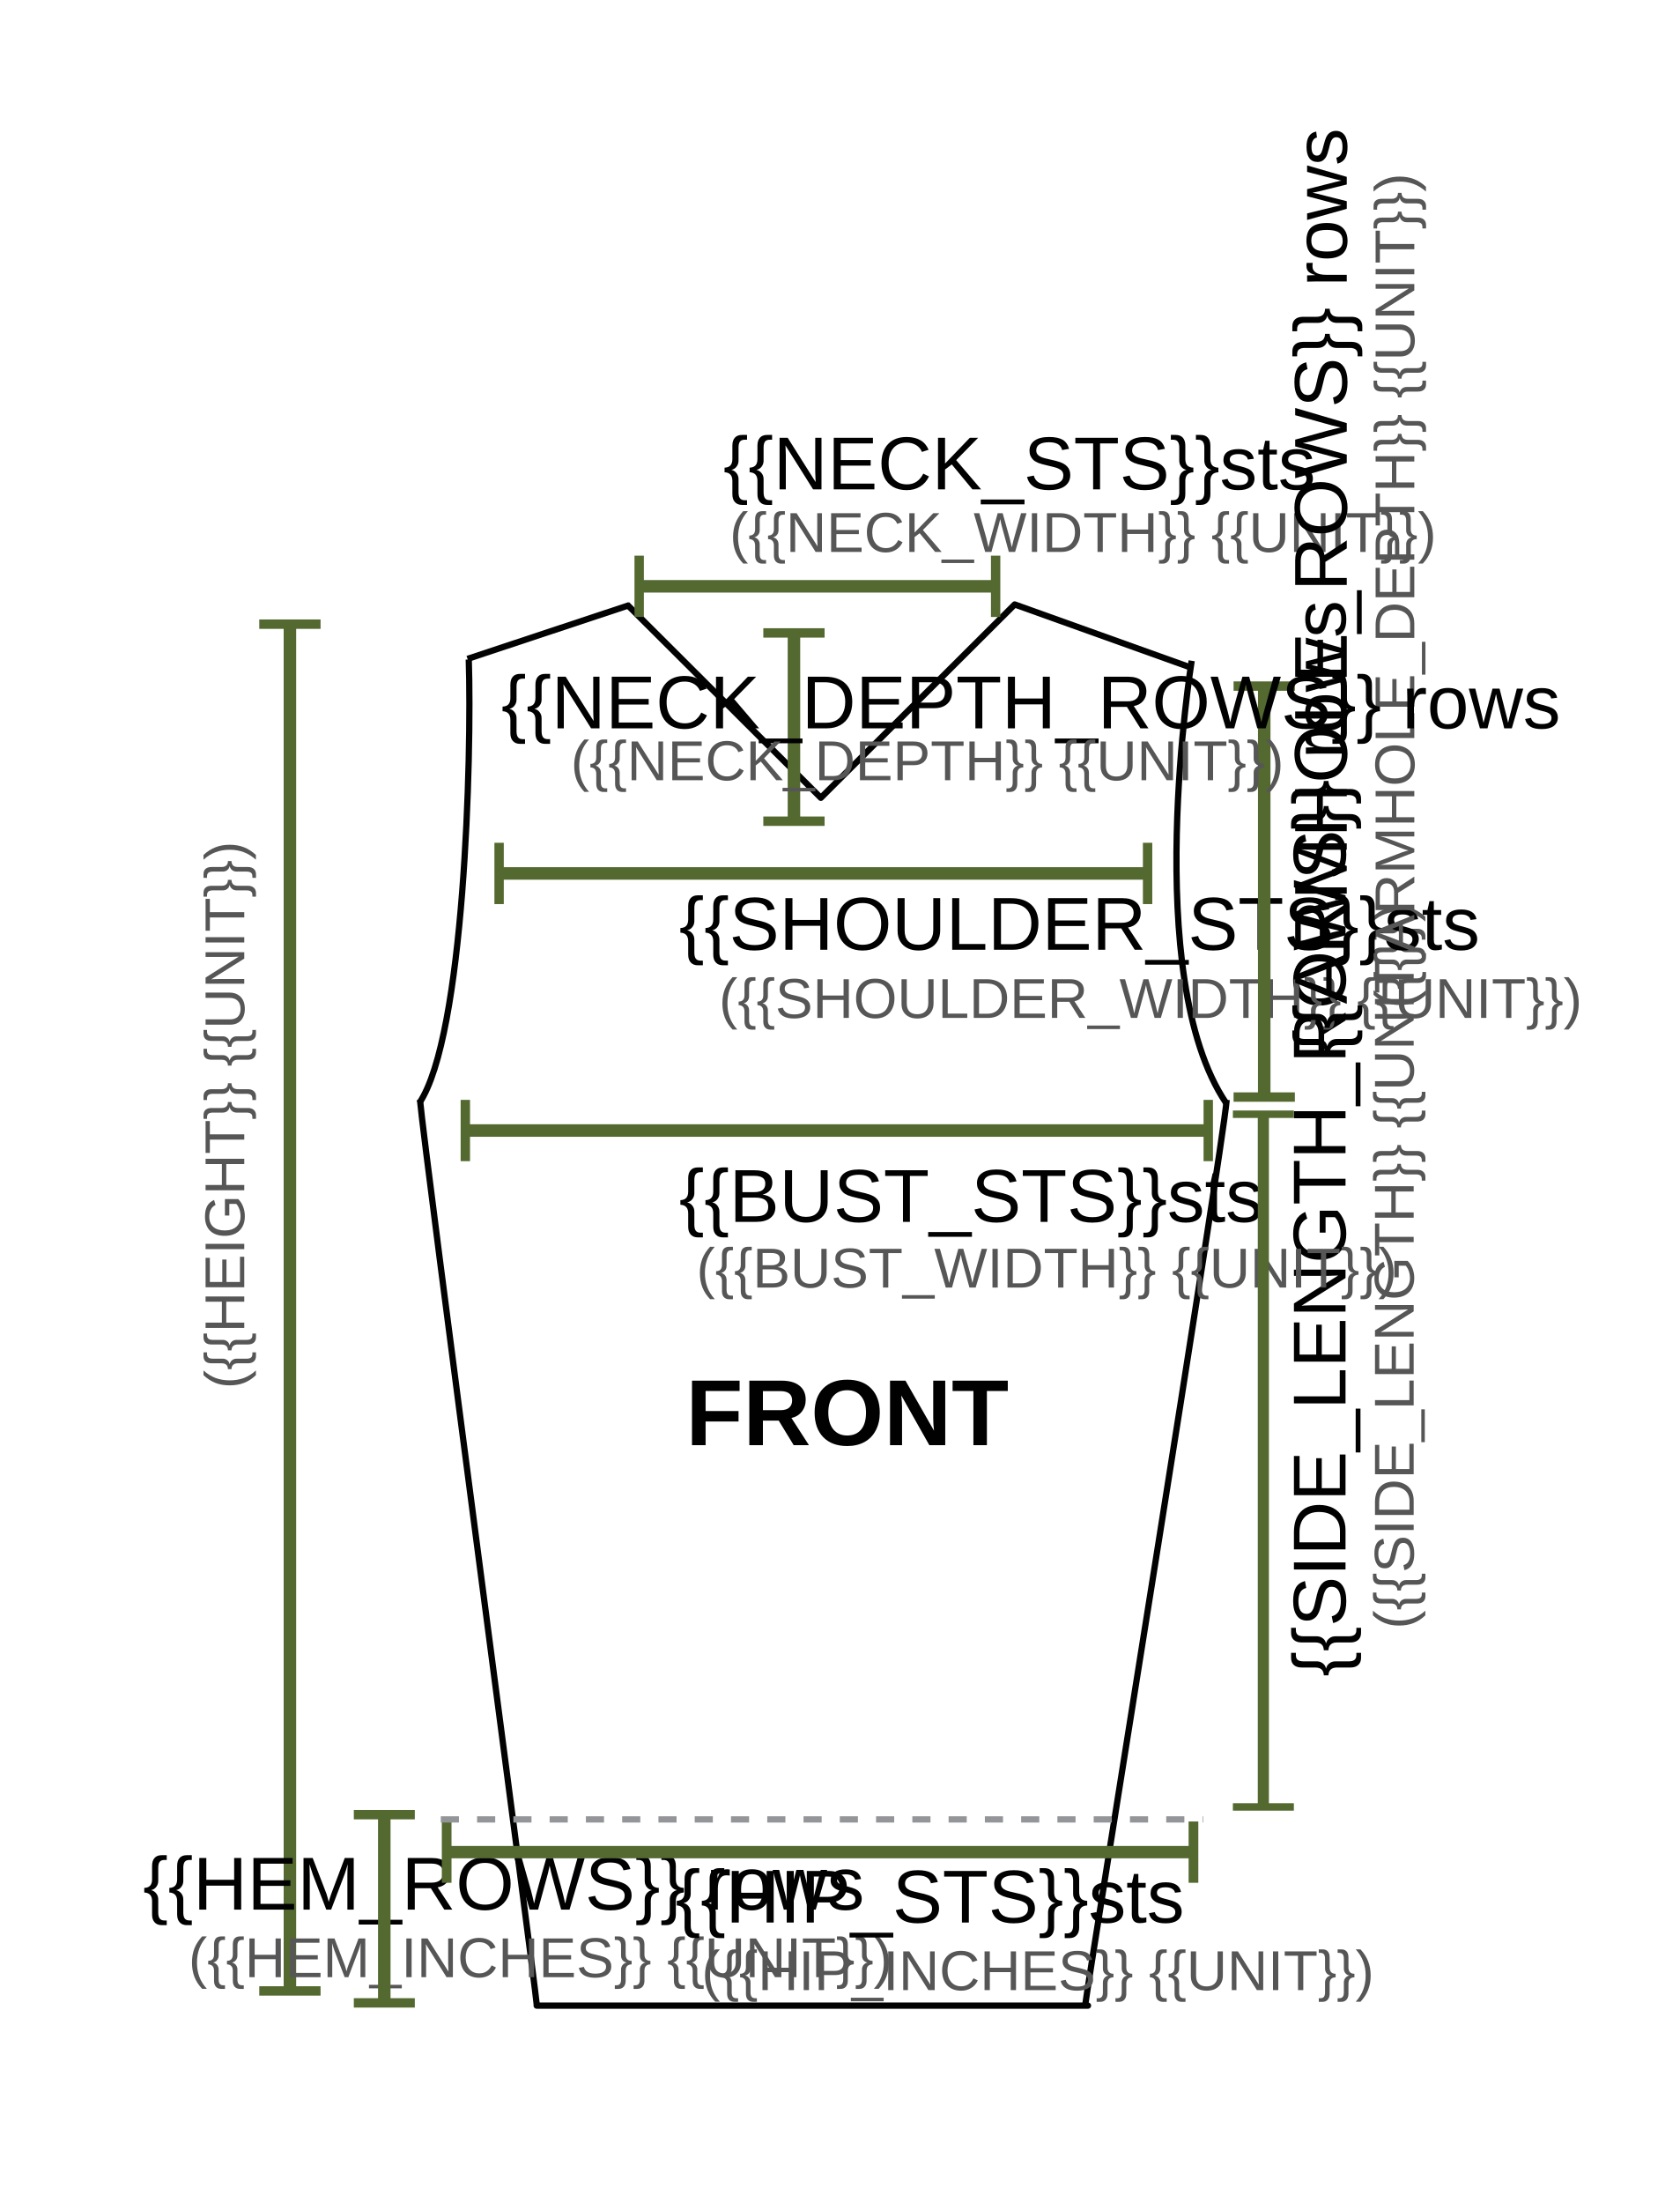
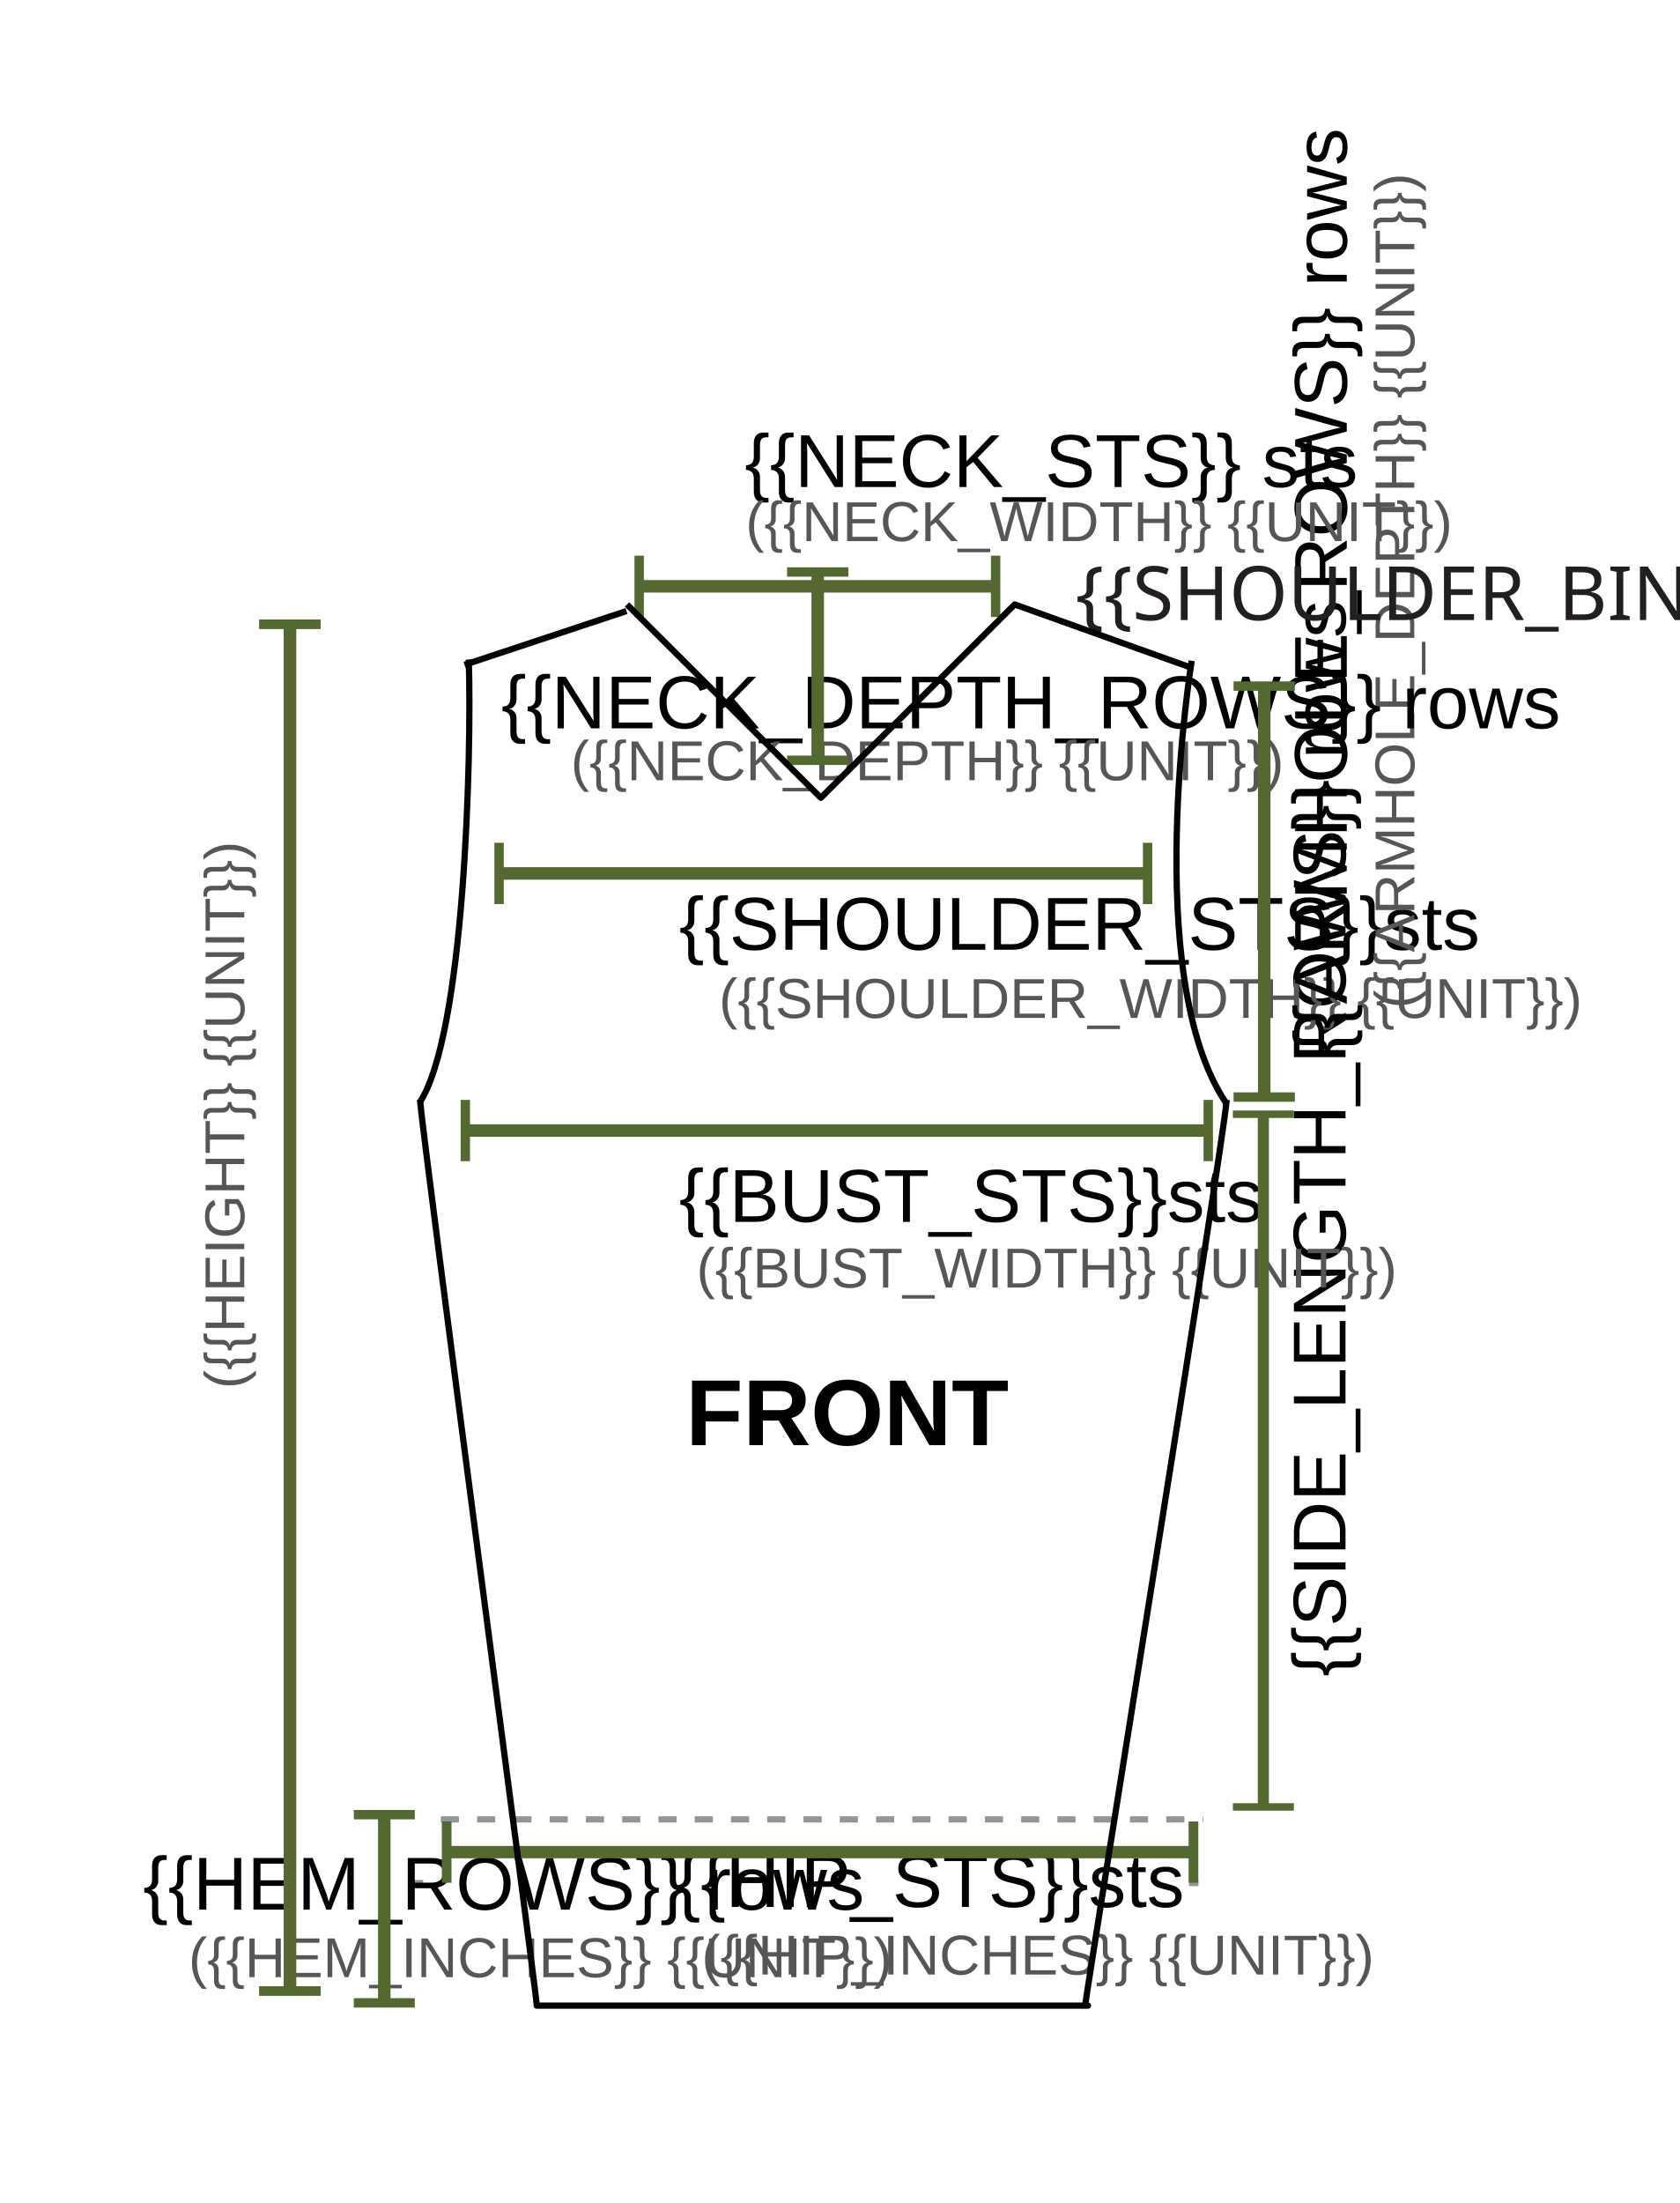
- <svg xmlns="http://www.w3.org/2000/svg" id="full" width="3.73in" height="4.89in" viewBox="0 0 268.64 352.18">
-   <g id="V-shaped_body_copy">
-     <g id="back">
-       <line x1="85.82" y1="320.63" x2="173.98" y2="320.63" fill="none" stroke="#020202" stroke-linecap="round" stroke-linejoin="round" />
-       <path d="M67.16,175.83c.8,8.9,18.11,138.9,18.67,144.66" fill="none" stroke="#020202" />
-       <path d="M196.16,175.83c-.8,8.9-21.95,139.29-22.65,144.89" fill="none" stroke="#020202" />
-       <path d="M74.96,105.43c.5,15.6-.7,60.2-7.9,70.9" fill="none" stroke="#020202" stroke-linejoin="round" />
-       <path d="M190.56,105.63s-8.2,50.4,5.5,70.7" fill="none" stroke="#020202" stroke-linejoin="round" />
-       <path d="M100.26,96.63l31,30.91,31-30.91,28.2,10.1" fill="none" stroke="#020202" stroke-linejoin="round" />
-     </g>
-     <line x1="74.76" y1="105.33" x2="100.66" y2="96.73" fill="none" stroke="#020202" stroke-linejoin="round" />
-     <g isolation="isolate">
-       <g isolation="isolate">
-         <g isolation="isolate">
-           <g isolation="isolate">
-             <g isolation="isolate">
-               <g isolation="isolate">
-                 <g isolation="isolate">
-                   <text transform="translate(109.66 231.03)" fill="#010101" font-family="Arial-BoldMT, Arial" font-size="15" font-weight="700" isolation="isolate">
-                     <tspan x="0" y="0">FRONT</tspan>
-                   </text>
-                 </g>
-               </g>
-             </g>
-           </g>
-         </g>
-       </g>
-     </g>
-   </g>
-   <g id="back-measurement">
+ <svg xmlns="http://www.w3.org/2000/svg" id="sleeveless" width="3.73in" height="4.89in" viewBox="0 0 268.64 352.18">
+   <g id="PLACEHOLDERS">
    <g isolation="isolate">
      <g isolation="isolate">
        <g isolation="isolate">
          <g isolation="isolate">
            <g isolation="isolate">
              <g isolation="isolate">
                <g isolation="isolate">
                  <text transform="translate(215.16 268.03) rotate(-90)" fill="#010101" font-family="ArialMT, Arial" font-size="12" isolation="isolate">
                    <tspan x="0" y="0">{{SIDE_LENGTH_ROWS}} rows</tspan>
                  </text>
                </g>
              </g>
            </g>
          </g>
        </g>
      </g>
    </g>
-     <g isolation="isolate">
-       <g isolation="isolate">
-         <g isolation="isolate">
-           <g isolation="isolate">
-             <g isolation="isolate">
-               <g isolation="isolate">
-                 <g isolation="isolate">
-                   <text transform="translate(226.06 260.43) rotate(-90)" fill="#565656" font-family="ArialMT, Arial" font-size="9" isolation="isolate">
-                     <tspan x="0" y="0">({{SIDE_LENGTH}} {{UNIT}})</tspan>
-                   </text>
-                 </g>
-               </g>
-             </g>
-           </g>
-         </g>
-       </g>
-     </g>
+     <g id="HEIGHT_UNIT">
+       <g isolation="isolate">
+         <g isolation="isolate">
+           <g isolation="isolate">
+             <g isolation="isolate">
+               <g isolation="isolate">
+                 <g isolation="isolate">
+                   <g isolation="isolate">
+                     <text transform="translate(39.06 222.03) rotate(-90)" fill="#565656" font-family="ArialMT, Arial" font-size="9" isolation="isolate">
+                       <tspan x="0" y="0">({{HEIGHT}} {{UNIT}})</tspan>
+                     </text>
+                   </g>
+                 </g>
+               </g>
+             </g>
+           </g>
+         </g>
+       </g>
+     </g>
+     <g id="BUST_STS" isolation="isolate">
+       <g isolation="isolate">
+         <g isolation="isolate">
+           <g isolation="isolate">
+             <g isolation="isolate">
+               <g isolation="isolate">
+                 <g isolation="isolate">
+                   <g isolation="isolate">
+                     <text transform="translate(105.26 195.33)" fill="#010101" font-family="ArialMT, Arial" font-size="12" isolation="isolate">
+                       <tspan x="0" y="0" xml:space="preserve"> {{BUST_STS}}sts</tspan>
+                     </text>
+                   </g>
+                 </g>
+               </g>
+             </g>
+           </g>
+         </g>
+       </g>
+     </g>
+     <g id="BUST_UNIT">
+       <g isolation="isolate">
+         <g isolation="isolate">
+           <g isolation="isolate">
+             <g isolation="isolate">
+               <g isolation="isolate">
+                 <g isolation="isolate">
+                   <g isolation="isolate">
+                     <text transform="translate(111.36 205.83)" fill="#565656" font-family="ArialMT, Arial" font-size="9" isolation="isolate">
+                       <tspan x="0" y="0">({{BUST_WIDTH}} {{UNIT}})</tspan>
+                     </text>
+                   </g>
+                 </g>
+               </g>
+             </g>
+           </g>
+         </g>
+       </g>
+     </g>
+     <g id="CROSS_SHOULDER_UNIT">
+       <g isolation="isolate">
+         <g isolation="isolate">
+           <g isolation="isolate">
+             <g isolation="isolate">
+               <g isolation="isolate">
+                 <g isolation="isolate">
+                   <g isolation="isolate">
+                     <text transform="translate(114.96 162.73)" fill="#565656" font-family="ArialMT, Arial" font-size="9" isolation="isolate">
+                       <tspan x="0" y="0">({{SHOULDER_WIDTH}} {{UNIT}})</tspan>
+                     </text>
+                   </g>
+                 </g>
+               </g>
+             </g>
+           </g>
+         </g>
+       </g>
+     </g>
+     <g id="CROSS_SHOULDER_STS" isolation="isolate">
+       <g isolation="isolate">
+         <g isolation="isolate">
+           <g isolation="isolate">
+             <g isolation="isolate">
+               <g isolation="isolate">
+                 <g isolation="isolate">
+                   <g isolation="isolate">
+                     <text transform="translate(105.26 151.83)" fill="#010101" font-family="ArialMT, Arial" font-size="12" isolation="isolate">
+                       <tspan x="0" y="0" xml:space="preserve"> {{SHOULDER_STS}}sts</tspan>
+                     </text>
+                   </g>
+                 </g>
+               </g>
+             </g>
+           </g>
+         </g>
+       </g>
+     </g>
+     <g id="ARMHOLE" isolation="isolate">
+       <g isolation="isolate">
+         <g isolation="isolate">
+           <g isolation="isolate">
+             <g isolation="isolate">
+               <g isolation="isolate">
+                 <g isolation="isolate">
+                   <g isolation="isolate">
+                     <text transform="translate(215.36 168.53) rotate(-90)" fill="#010101" font-family="ArialMT, Arial" font-size="12" isolation="isolate">
+                       <tspan x="0" y="0">{{ARMHOLE_ROWS}} rows</tspan>
+                     </text>
+                   </g>
+                 </g>
+               </g>
+             </g>
+           </g>
+         </g>
+         <g isolation="isolate">
+           <g isolation="isolate">
+             <g isolation="isolate">
+               <g isolation="isolate">
+                 <g isolation="isolate">
+                   <g isolation="isolate">
+                     <text transform="translate(226.16 161.23) rotate(-90)" fill="#565656" font-family="ArialMT, Arial" font-size="9" isolation="isolate">
+                       <tspan x="0" y="0">({{ARMHOLE_DEPTH}} {{UNIT}})</tspan>
+                     </text>
+                   </g>
+                 </g>
+               </g>
+             </g>
+           </g>
+         </g>
+       </g>
+     </g>
+     <g id="HIP_MEASUREMENT" isolation="isolate">
+       <g isolation="isolate">
+         <g isolation="isolate">
+           <g isolation="isolate">
+             <g isolation="isolate">
+               <g isolation="isolate">
+                 <g isolation="isolate">
+                   <g isolation="isolate">
+                     <text transform="translate(104.68 304.86)" fill="#010101" font-family="ArialMT, Arial" font-size="12" isolation="isolate">
+                       <tspan x="0" y="0" xml:space="preserve"> {{HIP_STS}}sts</tspan>
+                     </text>
+                   </g>
+                 </g>
+               </g>
+             </g>
+           </g>
+         </g>
+         <g isolation="isolate">
+           <g isolation="isolate">
+             <g isolation="isolate">
+               <g isolation="isolate">
+                 <g isolation="isolate">
+                   <g isolation="isolate">
+                     <text transform="translate(104.68 315.66)" fill="#565656" font-family="ArialMT, Arial" font-size="9" isolation="isolate">
+                       <tspan x="0" y="0" xml:space="preserve">   ({{HIP_INCHES}} {{UNIT}})</tspan>
+                     </text>
+                   </g>
+                 </g>
+               </g>
+             </g>
+           </g>
+         </g>
+       </g>
+     </g>
+     <g id="NECK_DEPTH_ROWS" isolation="isolate">
+       <g isolation="isolate">
+         <g isolation="isolate">
+           <g isolation="isolate">
+             <g isolation="isolate">
+               <g isolation="isolate">
+                 <g isolation="isolate">
+                   <g isolation="isolate">
+                     <text transform="translate(80.16 116.43)" fill="#010101" font-family="ArialMT, Arial" font-size="12" isolation="isolate">
+                       <tspan x="0" y="0">{{NECK_DEPTH_ROWS}} rows</tspan>
+                     </text>
+                   </g>
+                 </g>
+               </g>
+             </g>
+           </g>
+         </g>
+       </g>
+     </g>
+     <g id="NECK_DEPTH_UNITS">
+       <g isolation="isolate">
+         <g isolation="isolate">
+           <g isolation="isolate">
+             <g isolation="isolate">
+               <g isolation="isolate">
+                 <g isolation="isolate">
+                   <g isolation="isolate">
+                     <text transform="translate(91.26 124.73)" fill="#565656" font-family="ArialMT, Arial" font-size="9" isolation="isolate">
+                       <tspan x="0" y="0">({{NECK_DEPTH}} {{UNIT}})</tspan>
+                     </text>
+                   </g>
+                 </g>
+               </g>
+             </g>
+           </g>
+         </g>
+       </g>
+     </g>
+     <g id="NECK_WIDTH_ROWS" isolation="isolate">
+       <g isolation="isolate">
+         <g isolation="isolate">
+           <g isolation="isolate">
+             <g isolation="isolate">
+               <g isolation="isolate">
+                 <g isolation="isolate">
+                   <g isolation="isolate">
+                     <text transform="translate(119.09 77.85)" fill="#010101" font-family="ArialMT, Arial" font-size="12" isolation="isolate">
+                       <tspan x="0" y="0">{{NECK_STS}} sts</tspan>
+                     </text>
+                   </g>
+                 </g>
+               </g>
+             </g>
+           </g>
+         </g>
+       </g>
+     </g>
+     <g id="NECK_WIDTH_UNITS">
+       <g isolation="isolate">
+         <g isolation="isolate">
+           <g isolation="isolate">
+             <g isolation="isolate">
+               <g isolation="isolate">
+                 <g isolation="isolate">
+                   <g isolation="isolate">
+                     <text transform="translate(119.22 86.5)" fill="#565656" font-family="ArialMT, Arial" font-size="9" isolation="isolate">
+                       <tspan x="0" y="0">({{NECK_WIDTH}} {{UNIT}})</tspan>
+                     </text>
+                   </g>
+                 </g>
+               </g>
+             </g>
+           </g>
+         </g>
+       </g>
+     </g>
+     <line x1="70.49" y1="290.86" x2="192.39" y2="290.86" fill="none" stroke="#939598" stroke-dasharray="2.9 2.9" stroke-miterlimit="10" />
+     <line x1="66.17" y1="301.03" x2="67.67" y2="301.03" fill="none" stroke="#939598" stroke-miterlimit="10" />
+     <line x1="190.14" y1="301.03" x2="191.64" y2="301.03" fill="none" stroke="#939598" stroke-miterlimit="10" />
+     <g id="HEIGHT_LINE">
+       <line x1="46.36" y1="318.23" x2="46.36" y2="99.83" fill="none" stroke="#536930" stroke-miterlimit="10" stroke-width="2" />
+       <rect x="41.46" y="317.53" width="9.8" height="1.5" fill="#536930" />
+       <rect x="41.46" y="99.03" width="9.8" height="1.5" fill="#536930" />
+     </g>
+     <g id="HEM_MEASUREMENT" isolation="isolate">
+       <g isolation="isolate">
+         <g isolation="isolate">
+           <g isolation="isolate">
+             <g isolation="isolate">
+               <g isolation="isolate">
+                 <g isolation="isolate">
+                   <g isolation="isolate">
+                     <text transform="translate(19.53 305.28)" fill="#010101" font-family="ArialMT, Arial" font-size="12" isolation="isolate">
+                       <tspan x="0" y="0" xml:space="preserve"> {{HEM_ROWS}} rows</tspan>
+                     </text>
+                   </g>
+                 </g>
+               </g>
+             </g>
+           </g>
+         </g>
+         <g isolation="isolate">
+           <g isolation="isolate">
+             <g isolation="isolate">
+               <g isolation="isolate">
+                 <g isolation="isolate">
+                   <g isolation="isolate">
+                     <text transform="translate(15.13 316.08)" fill="#565656" font-family="ArialMT, Arial" font-size="9" isolation="isolate">
+                       <tspan x="0" y="0" xml:space="preserve">      ({{HEM_INCHES}} {{UNIT}})</tspan>
+                     </text>
+                   </g>
+                 </g>
+               </g>
+             </g>
+           </g>
+         </g>
+       </g>
+     </g>
+     <text transform="translate(171.96 99.13)" fill="#231f20" font-family="MyriadPro-Regular, 'Myriad Pro'" font-size="12">
+       <tspan x="0" y="0">{{SHOULDER_BINDOFF_S</tspan>
+       <tspan x="125.73" y="0" letter-spacing="0em">T</tspan>
+       <tspan x="131.63" y="0">S}} sts</tspan>
+     </text>
+   </g>
+   <g id="LINES_FRONT">
    <g id="NECKWIDTH">
      <line x1="102.26" y1="93.73" x2="159.26" y2="93.73" fill="none" stroke="#536930" stroke-miterlimit="10" stroke-width="2" />
      <rect x="101.46" y="88.83" width="1.5" height="9.8" fill="#536930" />
      <rect x="158.46" y="88.83" width="1.5" height="9.8" fill="#536930" />
    </g>
-     <g id="HEIGHT_LINE">
-       <line x1="46.36" y1="318.23" x2="46.36" y2="99.83" fill="none" stroke="#536930" stroke-miterlimit="10" stroke-width="2" />
-       <rect x="41.46" y="317.53" width="9.8" height="1.5" fill="#536930" />
-       <rect x="41.46" y="99.03" width="9.8" height="1.5" fill="#536930" />
-     </g>
-     <g id="HEIGHT_UNIT">
-       <g isolation="isolate">
-         <g isolation="isolate">
-           <g isolation="isolate">
-             <g isolation="isolate">
-               <g isolation="isolate">
-                 <g isolation="isolate">
-                   <g isolation="isolate">
-                     <text transform="translate(39.06 222.03) rotate(-90)" fill="#565656" font-family="ArialMT, Arial" font-size="9" isolation="isolate">
-                       <tspan x="0" y="0">({{HEIGHT}} {{UNIT}})</tspan>
-                     </text>
-                   </g>
-                 </g>
-               </g>
-             </g>
-           </g>
-         </g>
-       </g>
-     </g>
-     <g id="BUST_STS" isolation="isolate">
-       <g isolation="isolate">
-         <g isolation="isolate">
-           <g isolation="isolate">
-             <g isolation="isolate">
-               <g isolation="isolate">
-                 <g isolation="isolate">
-                   <g isolation="isolate">
-                     <text transform="translate(105.26 195.33)" fill="#010101" font-family="ArialMT, Arial" font-size="12" isolation="isolate">
-                       <tspan x="0" y="0" xml:space="preserve"> {{BUST_STS}}sts</tspan>
-                     </text>
-                   </g>
-                 </g>
-               </g>
-             </g>
-           </g>
-         </g>
-       </g>
-     </g>
-     <g id="HEM_MEASUREMENT" isolation="isolate">
-       <g isolation="isolate">
-         <g isolation="isolate">
-           <g isolation="isolate">
-             <g isolation="isolate">
-               <g isolation="isolate">
-                 <g isolation="isolate">
-                   <g isolation="isolate">
-                     <text transform="translate(19.53 305.28)" fill="#010101" font-family="ArialMT, Arial" font-size="12" isolation="isolate">
-                       <tspan x="0" y="0" xml:space="preserve"> {{HEM_ROWS}} rows</tspan>
-                     </text>
-                   </g>
-                 </g>
-               </g>
-             </g>
-           </g>
-         </g>
-         <g isolation="isolate">
-           <g isolation="isolate">
-             <g isolation="isolate">
-               <g isolation="isolate">
-                 <g isolation="isolate">
-                   <g isolation="isolate">
-                     <text transform="translate(15.13 316.08)" fill="#565656" font-family="ArialMT, Arial" font-size="9" isolation="isolate">
-                       <tspan x="0" y="0" xml:space="preserve">      ({{HEM_INCHES}} {{UNIT}})</tspan>
-                     </text>
-                   </g>
-                 </g>
-               </g>
-             </g>
-           </g>
-         </g>
-       </g>
-     </g>
-     <g id="BUST_UNIT">
-       <g isolation="isolate">
-         <g isolation="isolate">
-           <g isolation="isolate">
-             <g isolation="isolate">
-               <g isolation="isolate">
-                 <g isolation="isolate">
-                   <g isolation="isolate">
-                     <text transform="translate(111.36 205.83)" fill="#565656" font-family="ArialMT, Arial" font-size="9" isolation="isolate">
-                       <tspan x="0" y="0">({{BUST_WIDTH}} {{UNIT}})</tspan>
-                     </text>
-                   </g>
-                 </g>
-               </g>
-             </g>
-           </g>
-         </g>
-       </g>
-     </g>
    <g id="BUST_LINE">
      <line x1="74.46" y1="180.73" x2="193.26" y2="180.73" fill="none" stroke="#536930" stroke-miterlimit="10" stroke-width="2" />
      <rect x="73.66" y="175.83" width="1.5" height="9.8" fill="#536930" />
      <rect x="192.46" y="175.83" width="1.5" height="9.8" fill="#536930" />
    </g>
    <g id="HEM_BAND_TOP_LINE">
      <line x1="71.33" y1="296.09" x2="190.85" y2="296.09" fill="none" stroke="#536930" stroke-miterlimit="10" stroke-width="1.97" />
      <rect x="70.65" y="291.19" width="1.55" height="9.8" fill="#536930" />
      <rect x="190.07" y="291.19" width="1.55" height="9.8" fill="#536930" />
    </g>
-     <g id="CROSS_SHOULDER_UNIT">
-       <g isolation="isolate">
-         <g isolation="isolate">
-           <g isolation="isolate">
-             <g isolation="isolate">
-               <g isolation="isolate">
-                 <g isolation="isolate">
-                   <g isolation="isolate">
-                     <text transform="translate(114.96 162.73)" fill="#565656" font-family="ArialMT, Arial" font-size="9" isolation="isolate">
-                       <tspan x="0" y="0">({{SHOULDER_WIDTH}} {{UNIT}})</tspan>
-                     </text>
-                   </g>
-                 </g>
-               </g>
-             </g>
-           </g>
-         </g>
-       </g>
-     </g>
-     <g id="CROSS_SHOULDER_STS" isolation="isolate">
-       <g isolation="isolate">
-         <g isolation="isolate">
-           <g isolation="isolate">
-             <g isolation="isolate">
-               <g isolation="isolate">
-                 <g isolation="isolate">
-                   <g isolation="isolate">
-                     <text transform="translate(105.26 151.83)" fill="#010101" font-family="ArialMT, Arial" font-size="12" isolation="isolate">
-                       <tspan x="0" y="0" xml:space="preserve"> {{SHOULDER_STS}}sts</tspan>
-                     </text>
-                   </g>
-                 </g>
-               </g>
-             </g>
-           </g>
-         </g>
-       </g>
-     </g>
    <g id="CROSS_SHOULDER">
      <line x1="79.76" y1="139.63" x2="183.46" y2="139.63" fill="none" stroke="#536930" stroke-miterlimit="10" stroke-width="2" />
      <rect x="79.06" y="134.73" width="1.5" height="9.8" fill="#536930" />
      <rect x="182.76" y="134.73" width="1.5" height="9.8" fill="#536930" />
    </g>
-     <g id="NECK_WIDTH_STS" isolation="isolate">
-       <g isolation="isolate">
-         <g isolation="isolate">
-           <g isolation="isolate">
-             <g isolation="isolate">
-               <g isolation="isolate">
-                 <g isolation="isolate">
-                   <g isolation="isolate">
-                     <text transform="translate(115.66 78.23)" fill="#010101" font-family="ArialMT, Arial" font-size="12" isolation="isolate">
-                       <tspan x="0" y="0">{{NECK_STS}}sts</tspan>
-                     </text>
-                   </g>
-                 </g>
-               </g>
-             </g>
-           </g>
-         </g>
-       </g>
-     </g>
-     <g id="NECK_WIDTH_UNITS">
-       <g isolation="isolate">
-         <g isolation="isolate">
-           <g isolation="isolate">
-             <g isolation="isolate">
-               <g isolation="isolate">
-                 <g isolation="isolate">
-                   <g isolation="isolate">
-                     <text transform="translate(116.66 88.23)" fill="#565656" font-family="ArialMT, Arial" font-size="9" isolation="isolate">
-                       <tspan x="0" y="0">({{NECK_WIDTH}} {{UNIT}})</tspan>
-                     </text>
-                   </g>
-                 </g>
-               </g>
-             </g>
-           </g>
-         </g>
-       </g>
-     </g>
    <g id="NECK_DEPTH">
-       <line x1="126.96" y1="101.13" x2="126.96" y2="131.23" fill="none" stroke="#536930" stroke-miterlimit="10" stroke-width="2" />
-       <rect x="122.06" y="100.43" width="9.8" height="1.5" fill="#536930" />
-       <rect x="122.06" y="130.53" width="9.8" height="1.5" fill="#536930" />
+       <line x1="130.76" y1="91.39" x2="130.76" y2="121.49" fill="none" stroke="#536930" stroke-miterlimit="10" stroke-width="2" />
+       <rect x="125.86" y="90.69" width="9.8" height="1.5" fill="#536930" />
+       <rect x="125.86" y="120.79" width="9.8" height="1.5" fill="#536930" />
    </g>
    <g id="ARMHOLE_LINE">
      <line x1="202.16" y1="109.63" x2="202.16" y2="175.43" fill="none" stroke="#536930" stroke-miterlimit="10" stroke-width="2" />
      <rect x="197.26" y="108.93" width="9.8" height="1.5" fill="#536930" />
      <rect x="197.26" y="174.63" width="9.8" height="1.5" fill="#536930" />
    </g>
-     <g id="ARMHOLE" isolation="isolate">
-       <g isolation="isolate">
-         <g isolation="isolate">
-           <g isolation="isolate">
-             <g isolation="isolate">
-               <g isolation="isolate">
-                 <g isolation="isolate">
-                   <g isolation="isolate">
-                     <text transform="translate(215.36 168.53) rotate(-90)" fill="#010101" font-family="ArialMT, Arial" font-size="12" isolation="isolate">
-                       <tspan x="0" y="0">{{ARMHOLE_ROWS}} rows</tspan>
-                     </text>
-                   </g>
-                 </g>
-               </g>
-             </g>
-           </g>
-         </g>
-         <g isolation="isolate">
-           <g isolation="isolate">
-             <g isolation="isolate">
-               <g isolation="isolate">
-                 <g isolation="isolate">
-                   <g isolation="isolate">
-                     <text transform="translate(226.16 161.23) rotate(-90)" fill="#565656" font-family="ArialMT, Arial" font-size="9" isolation="isolate">
-                       <tspan x="0" y="0">({{ARMHOLE_DEPTH}} {{UNIT}})</tspan>
-                     </text>
-                   </g>
-                 </g>
-               </g>
-             </g>
-           </g>
-         </g>
-       </g>
-     </g>
-     <g id="HIP_MEASUREMENT" isolation="isolate">
-       <g isolation="isolate">
-         <g isolation="isolate">
-           <g isolation="isolate">
-             <g isolation="isolate">
-               <g isolation="isolate">
-                 <g isolation="isolate">
-                   <g isolation="isolate">
-                     <text transform="translate(104.68 307.35)" fill="#010101" font-family="ArialMT, Arial" font-size="12" isolation="isolate">
-                       <tspan x="0" y="0" xml:space="preserve"> {{HIP_STS}}sts</tspan>
-                     </text>
-                   </g>
-                 </g>
-               </g>
-             </g>
-           </g>
-         </g>
-         <g isolation="isolate">
-           <g isolation="isolate">
-             <g isolation="isolate">
-               <g isolation="isolate">
-                 <g isolation="isolate">
-                   <g isolation="isolate">
-                     <text transform="translate(104.68 318.15)" fill="#565656" font-family="ArialMT, Arial" font-size="9" isolation="isolate">
-                       <tspan x="0" y="0" xml:space="preserve">   ({{HIP_INCHES}} {{UNIT}})</tspan>
-                     </text>
-                   </g>
-                 </g>
-               </g>
-             </g>
-           </g>
-         </g>
-       </g>
-     </g>
-     <g id="NECK_DEPTH_ROWS" isolation="isolate">
-       <g isolation="isolate">
-         <g isolation="isolate">
-           <g isolation="isolate">
-             <g isolation="isolate">
-               <g isolation="isolate">
-                 <g isolation="isolate">
-                   <g isolation="isolate">
-                     <text transform="translate(80.16 116.43)" fill="#010101" font-family="ArialMT, Arial" font-size="12" isolation="isolate">
-                       <tspan x="0" y="0">{{NECK_DEPTH_ROWS}} rows</tspan>
-                     </text>
-                   </g>
-                 </g>
-               </g>
-             </g>
-           </g>
-         </g>
-       </g>
-     </g>
-     <g id="NECK_DEPTH_UNITS">
-       <g isolation="isolate">
-         <g isolation="isolate">
-           <g isolation="isolate">
-             <g isolation="isolate">
-               <g isolation="isolate">
-                 <g isolation="isolate">
-                   <g isolation="isolate">
-                     <text transform="translate(91.26 124.73)" fill="#565656" font-family="ArialMT, Arial" font-size="9" isolation="isolate">
-                       <tspan x="0" y="0">({{NECK_DEPTH}} {{UNIT}})</tspan>
-                     </text>
-                   </g>
-                 </g>
-               </g>
-             </g>
-           </g>
-         </g>
-       </g>
-     </g>
-     <line x1="70.49" y1="290.86" x2="192.39" y2="290.86" fill="none" stroke="#939598" stroke-dasharray="2.9 2.9" stroke-miterlimit="10" />
    <g id="NECK_DEPTH-2">
      <line x1="61.45" y1="290.1" x2="61.45" y2="320.19" fill="none" stroke="#536930" stroke-miterlimit="10" stroke-width="2" />
      <rect x="56.58" y="289.35" width="9.75" height="1.5" fill="#536930" />
      <rect x="56.58" y="319.44" width="9.75" height="1.5" fill="#536930" />
    </g>
    <g id="SIDE_SEAM">
      <line x1="202.02" y1="178.12" x2="202.02" y2="288.86" fill="none" stroke="#536930" stroke-miterlimit="10" stroke-width="1.78" />
      <rect x="197.15" y="177.53" width="9.75" height="1.19" fill="#536930" />
      <rect x="197.15" y="288.27" width="9.75" height="1.19" fill="#536930" />
    </g>
+     <g id="HEIGHT_LINE-2">
+       <line x1="46.36" y1="318.23" x2="46.36" y2="99.83" fill="none" stroke="#536930" stroke-miterlimit="10" stroke-width="2" />
+       <rect x="41.46" y="317.53" width="9.8" height="1.5" fill="#536930" />
+       <rect x="41.46" y="99.03" width="9.8" height="1.5" fill="#536930" />
+     </g>
+   </g>
+   <g id="bodies">
+     <g id="shaped_v">
+       <g id="back">
+         <line x1="85.82" y1="320.63" x2="173.98" y2="320.63" fill="none" stroke="#020202" stroke-linecap="round" stroke-linejoin="round" />
+         <path d="M67.16,175.83c.8,8.9,18.11,138.9,18.67,144.66" fill="none" stroke="#020202" />
+         <path d="M196.16,175.83c-.8,8.9-21.95,139.29-22.65,144.89" fill="none" stroke="#020202" />
+         <path d="M74.96,105.43c.5,15.6-.7,60.2-7.9,70.9" fill="none" stroke="#020202" stroke-linejoin="round" />
+         <path d="M190.56,105.63s-8.2,50.4,5.5,70.7" fill="none" stroke="#020202" stroke-linejoin="round" />
+         <path d="M100.26,96.63l31,30.91,31-30.91,28.2,10.1" fill="none" stroke="#020202" stroke-linejoin="round" />
+       </g>
+       <line x1="74.28" y1="106.28" x2="100.18" y2="97.68" fill="none" stroke="#020202" stroke-linejoin="round" />
+     </g>
+     <g isolation="isolate">
+       <g isolation="isolate">
+         <g isolation="isolate">
+           <g isolation="isolate">
+             <g isolation="isolate">
+               <g isolation="isolate">
+                 <g isolation="isolate">
+                   <text transform="translate(109.66 231.03)" fill="#010101" font-family="Arial-BoldMT, Arial" font-size="15" font-weight="700" isolation="isolate">
+                     <tspan x="0" y="0">FRONT</tspan>
+                   </text>
+                 </g>
+               </g>
+             </g>
+           </g>
+         </g>
+       </g>
+     </g>
  </g>
</svg>
